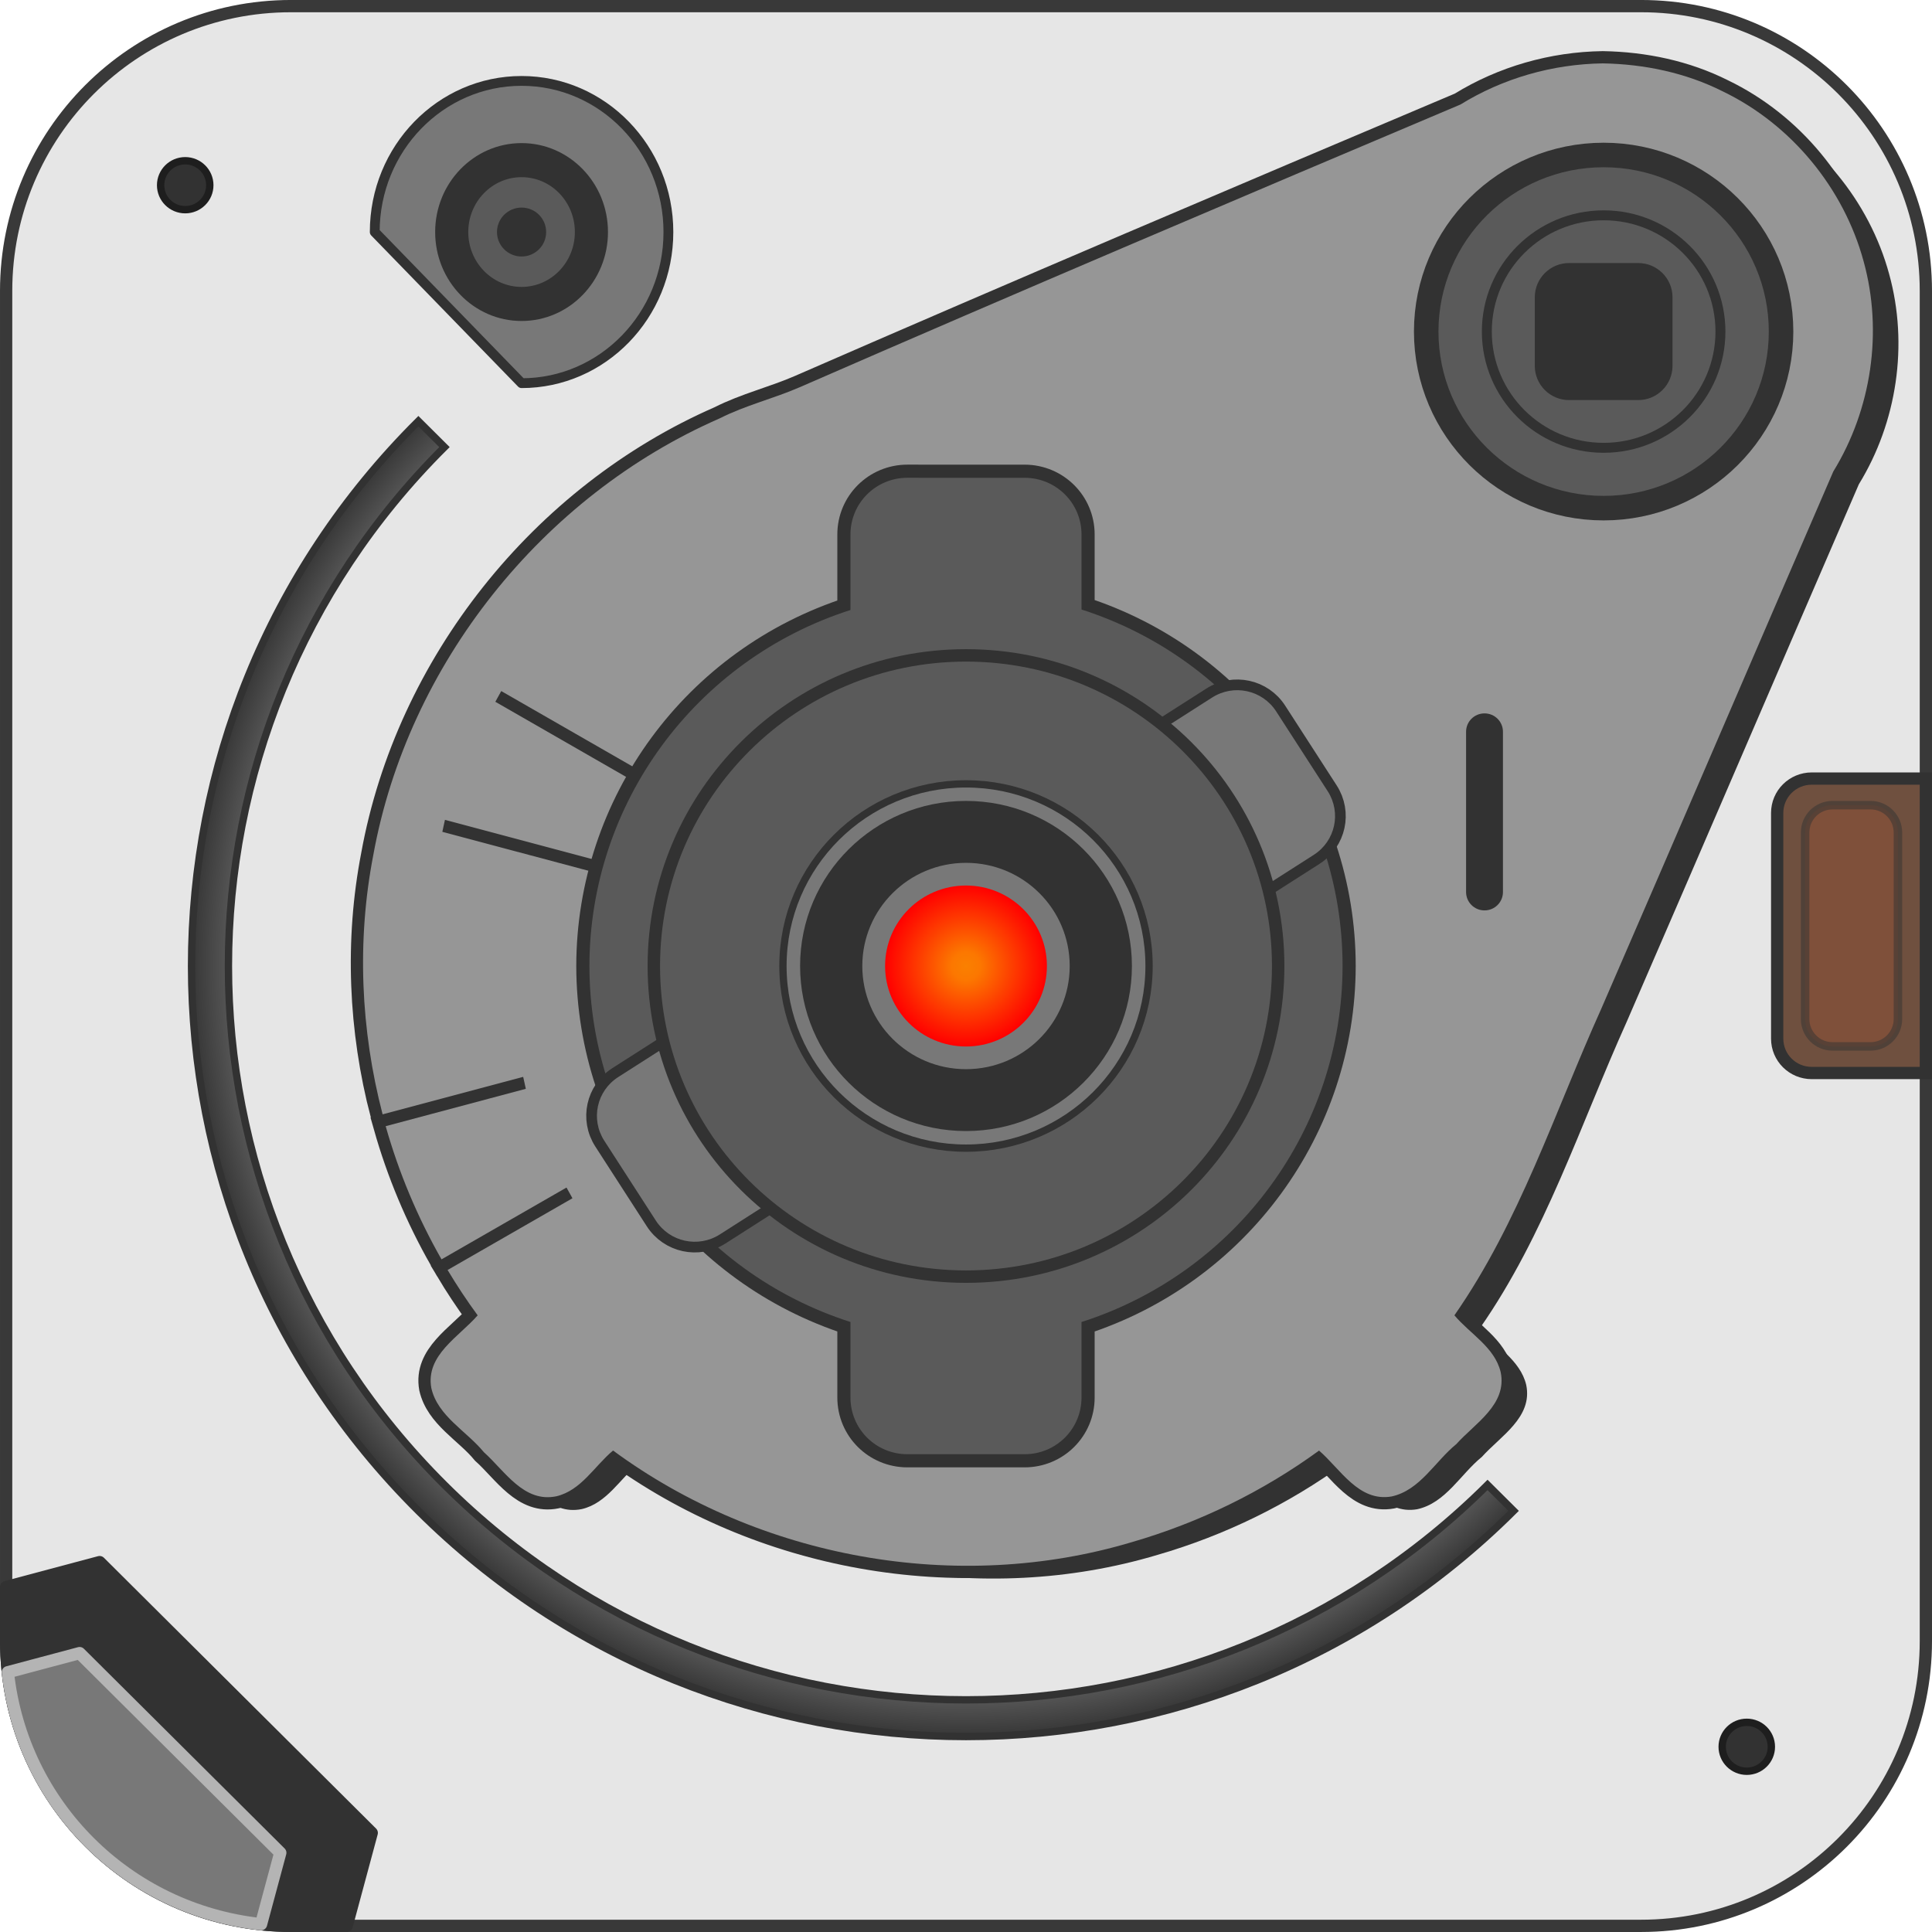
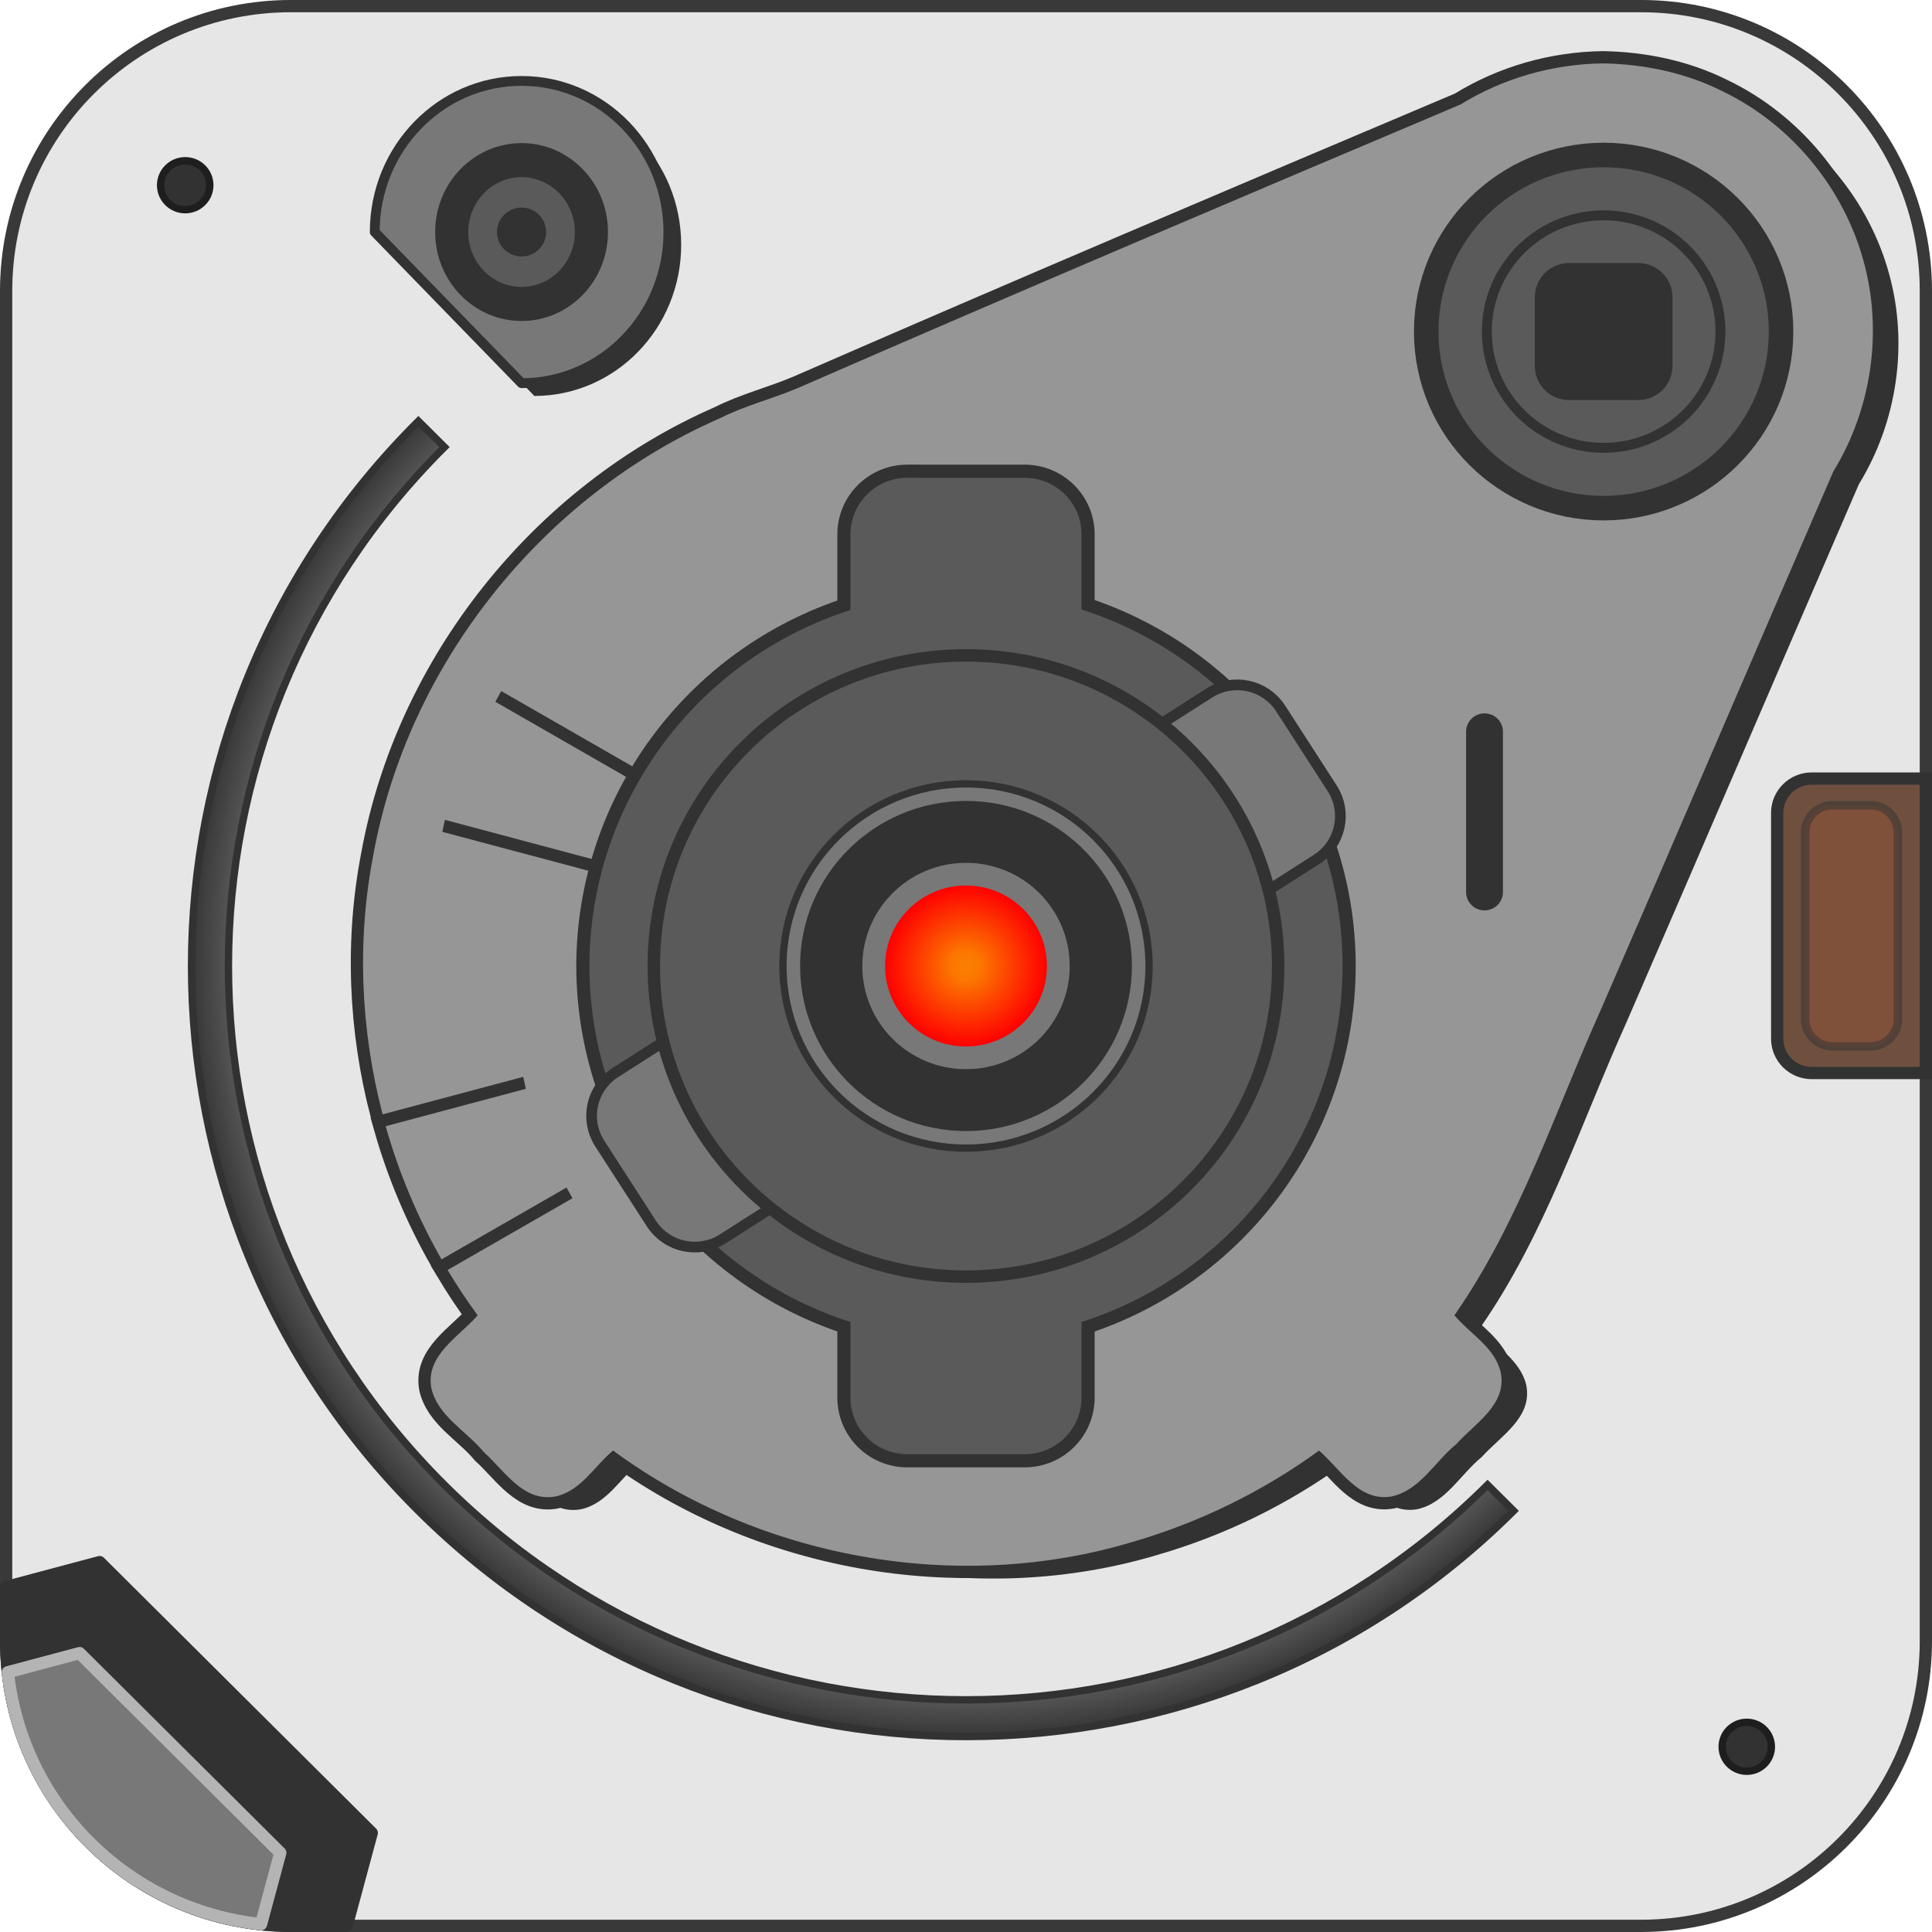
<svg xmlns="http://www.w3.org/2000/svg" xmlns:xlink="http://www.w3.org/1999/xlink" width="80mm" height="80mm" viewBox="0 0 80 80" version="1.1" id="svg1" xml:space="preserve">
  <defs id="defs1">
    <linearGradient id="linearGradient19">
      <stop style="stop-color:#fa8000;stop-opacity:1;" offset="0" id="stop19" />
      <stop style="stop-color:#fc7700;stop-opacity:1;" offset="0.179" id="stop21" />
      <stop style="stop-color:#ff0000;stop-opacity:1;" offset="1" id="stop20" />
    </linearGradient>
    <linearGradient id="linearGradient11">
      <stop style="stop-color:#b4b4b4;stop-opacity:1;" offset="0.826" id="stop17" />
      <stop style="stop-color:#5a5a5a;stop-opacity:1;" offset="0.939" id="stop16" />
      <stop style="stop-color:#323232;stop-opacity:1;" offset="1" id="stop11" />
      <stop style="stop-color:#323232;stop-opacity:0;" offset="1" id="stop12" />
    </linearGradient>
    <radialGradient xlink:href="#linearGradient11" id="radialGradient12" cx="14.144" cy="112.85" fx="14.144" fy="112.85" r="26.887" gradientTransform="matrix(1.202026,0,0,1.195951,88.70762,14.04714)" gradientUnits="userSpaceOnUse" />
    <radialGradient xlink:href="#linearGradient19" id="radialGradient20" cx="14.144" cy="112.85" fx="14.144" fy="112.85" r="3.072" gradientUnits="userSpaceOnUse" gradientTransform="matrix(1.090517,0,0,1.085006,90.28476,26.56735)" />
  </defs>
  <g id="layer1" transform="translate(-65.70885,-109.0106)">
    <rect style="display:inline;opacity:1;fill:#e6e6e6;fill-opacity:1;stroke:#393939;stroke-width:0.508;stroke-linecap:square;stroke-dasharray:none;stroke-opacity:1;paint-order:fill markers stroke" id="rect7" width="79.492" height="79.492" x="65.963" y="109.264" ry="11.791" />
    <path id="path8-5" style="fill:url(#radialGradient12);fill-opacity:1;stroke:#323232;stroke-width:0.305;stroke-linecap:square;stroke-dasharray:none;stroke-opacity:1;paint-order:fill markers stroke" d="m 83.033,126.449 a 32.069,31.907 0 0 0 0,45.123 32.069,31.907 0 0 0 45.352,0 l -1.08,-1.074 a 30.542,30.387 0 0 1 -43.192,0 30.542,30.387 0 0 1 0,-42.974 z" />
    <path id="path33-5" style="fill:#323232;fill-opacity:1;stroke:#323232;stroke-width:0;stroke-linecap:round;stroke-dasharray:none;stroke-opacity:1;paint-order:stroke fill markers" d="m 133.134,112.164 c -2.076,0.03 -4.128,0.613 -5.894,1.704 -9.138,3.864 -18.273,7.741 -27.364,11.708 -1.067,0.465 -2.248,0.749 -3.303,1.285 -7.367,3.22 -12.917,10.199 -14.348,18.08 -0.688,3.553 -0.527,7.244 0.385,10.741 l 5.821,-1.552 a 19.002,18.779 0 0 0 0.109,0.495 l -5.803,1.547 c 0.543,1.923 1.322,3.778 2.312,5.515 l 5.176,-2.974 a 19.002,18.779 0 0 0 0.246,0.444 l -5.17,2.97 c 0.385,0.644 0.8,1.272 1.245,1.878 -0.767,0.885 -2.165,1.646 -1.919,3.011 0.265,1.168 1.458,1.777 2.176,2.656 0.861,0.767 1.649,2.105 3,1.826 1.032,-0.243 1.582,-1.256 2.35,-1.895 6.07,4.469 14.255,5.96 21.499,3.788 2.772,-0.805 5.404,-2.089 7.734,-3.786 0.884,0.762 1.644,2.14 3.01,1.899 1.177,-0.261 1.79,-1.45 2.673,-2.166 0.768,-0.859 2.117,-1.639 1.837,-2.984 -0.247,-1.03 -1.27,-1.582 -1.915,-2.35 2.7,-3.873 4.152,-8.411 6.079,-12.689 3.218,-7.411 6.402,-14.841 9.61,-22.252 1.582,-2.575 2.059,-5.786 1.256,-8.699 -0.822,-3.03 -2.99,-5.67 -5.834,-7.041 -1.537,-0.773 -3.25,-1.129 -4.966,-1.159 z m -45.612,25.991 6.785,3.897 a 14.558,14.484 0 0 0 -0.267,0.431 l -6.762,-3.884 a 22.432,22.319 0 0 1 0.244,-0.444 z m -2.33,5.333 7.583,2.022 a 14.558,14.484 0 0 0 -0.119,0.492 l -7.572,-2.018 a 22.432,22.319 0 0 1 0.108,-0.496 z" />
    <path id="path33" style="opacity:1;fill:#969696;fill-opacity:1;stroke:#323232;stroke-width:1.015;stroke-linecap:round;stroke-dasharray:none;stroke-opacity:1;paint-order:stroke fill markers" d="m 132.076,111.635 c -2.076,0.03 -4.128,0.613 -5.894,1.704 -9.138,3.864 -18.273,7.741 -27.364,11.708 -1.067,0.465 -2.248,0.749 -3.303,1.285 -7.367,3.22 -12.917,10.199 -14.348,18.08 -0.688,3.553 -0.527,7.244 0.385,10.741 l 5.821,-1.552 a 19.002,18.779 0 0 0 0.109,0.495 l -5.803,1.547 c 0.543,1.923 1.322,3.778 2.312,5.515 l 5.176,-2.974 a 19.002,18.779 0 0 0 0.246,0.444 l -5.17,2.97 c 0.385,0.644 0.8,1.272 1.245,1.878 -0.767,0.885 -2.165,1.646 -1.919,3.011 0.265,1.168 1.458,1.777 2.176,2.656 0.861,0.767 1.649,2.105 3,1.826 1.032,-0.243 1.582,-1.256 2.35,-1.895 6.07,4.469 14.255,5.96 21.499,3.788 2.772,-0.805 5.404,-2.089 7.734,-3.786 0.884,0.762 1.644,2.14 3.01,1.899 1.177,-0.261 1.79,-1.45 2.673,-2.166 0.768,-0.859 2.117,-1.639 1.837,-2.984 -0.247,-1.03 -1.27,-1.582 -1.915,-2.35 2.7,-3.873 4.152,-8.411 6.079,-12.689 3.218,-7.411 6.402,-14.841 9.61,-22.252 1.582,-2.575 2.059,-5.786 1.256,-8.699 -0.822,-3.03 -2.99,-5.67 -5.834,-7.041 -1.537,-0.773 -3.25,-1.129 -4.966,-1.159 z m -45.612,25.991 6.785,3.897 a 14.558,14.484 0 0 0 -0.267,0.431 l -6.762,-3.884 a 22.432,22.319 0 0 1 0.244,-0.444 z m -2.33,5.333 7.583,2.022 a 14.558,14.484 0 0 0 -0.119,0.492 L 84.025,143.455 a 22.432,22.319 0 0 1 0.108,-0.496 z" />
    <path id="path1-8" style="fill:#5a5a5a;fill-opacity:1;stroke:#323232;stroke-width:1.088;stroke-dasharray:none;stroke-opacity:1;paint-order:stroke markers fill" d="m 103.284,128.794 c -1.307,0 -2.359,1.047 -2.359,2.347 v 3.128 a 15.594,15.515 0 0 0 -10.81,14.742 15.594,15.515 0 0 0 10.81,14.741 v 3.128 c 0,1.3 1.052,2.347 2.359,2.347 h 4.849 c 1.307,0 2.359,-1.047 2.359,-2.347 v -3.127 a 15.594,15.515 0 0 0 10.81,-14.742 15.594,15.515 0 0 0 -10.81,-14.762 v -3.107 c 0,-1.3 -1.052,-2.347 -2.359,-2.347 z" />
    <path id="path1-8-5" style="fill:#787878;fill-opacity:1;stroke:#323232;stroke-width:0.885;stroke-dasharray:none;stroke-opacity:1;paint-order:stroke markers fill" d="m 118.553,138.469 c -0.575,-0.89 -1.758,-1.146 -2.652,-0.575 l -2.152,1.375 a 12.688,12.624 0 0 0 -14.897,-0.881 12.688,12.624 0 0 0 -5.39,13.845 l -2.152,1.375 c -0.895,0.572 -1.152,1.749 -0.578,2.639 l 2.132,3.303 c 0.575,0.89 1.758,1.146 2.652,0.575 l 2.152,-1.375 a 12.688,12.624 0 0 0 14.897,0.881 12.688,12.624 0 0 0 5.404,-13.855 l 2.138,-1.366 c 0.895,-0.572 1.152,-1.749 0.578,-2.639 z" />
    <ellipse style="opacity:1;fill:#5a5a5a;fill-opacity:1;stroke:#323232;stroke-width:1.03;stroke-dasharray:none;stroke-opacity:1;paint-order:stroke markers fill" id="path1" cx="105.709" cy="149.011" rx="12.669" ry="12.605" />
    <ellipse style="fill:#787878;fill-opacity:1;stroke:#323232;stroke-width:0.604;stroke-dasharray:none;stroke-opacity:1;paint-order:stroke markers fill" id="path1-7" cx="105.709" cy="149.011" rx="7.429" ry="7.391" />
    <ellipse style="fill:#323232;fill-opacity:1;stroke:#ff0000;stroke-width:0;stroke-dasharray:none;paint-order:stroke markers fill" id="path1-5" cx="105.709" cy="149.01" rx="6.87" ry="6.835" />
    <ellipse style="opacity:1;fill:#787878;fill-opacity:1;stroke:#ff0000;stroke-width:0;stroke-dasharray:none;paint-order:stroke markers fill" id="path2" cx="105.709" cy="149.011" rx="4.294" ry="4.272" />
    <ellipse style="fill:url(#radialGradient20);stroke:none;stroke-width:0;stroke-dasharray:none;paint-order:stroke markers fill" id="path2-4" cx="105.709" cy="149.011" rx="3.35" ry="3.333" />
    <ellipse style="fill:#5a5a5a;fill-opacity:1;stroke:#323232;stroke-width:2.031;stroke-dasharray:none;stroke-opacity:1;paint-order:stroke markers fill" id="path3-1" cx="132.112" cy="122.74" rx="6.839" ry="6.804" />
    <ellipse style="fill:#5a5a5a;fill-opacity:1;stroke:#323232;stroke-width:0.823;stroke-dasharray:none;stroke-opacity:1;paint-order:stroke markers fill" id="path3-1-3" cx="132.112" cy="122.74" rx="4.631" ry="4.608" />
    <path id="rect8" style="opacity:1;fill:#6f503f;fill-opacity:1;stroke:#323232;stroke-width:0.508;stroke-linecap:square;stroke-dasharray:none;stroke-opacity:1;paint-order:fill markers stroke" d="m 140.731,141.249 c -0.793,0 -1.433,0.635 -1.433,1.425 v 9.343 c 0,0.789 0.639,1.425 1.433,1.425 h 4.724 v -12.193 z" />
    <rect style="opacity:1;fill:#323232;fill-opacity:1;stroke:#323232;stroke-width:0;stroke-linecap:square;stroke-dasharray:none;stroke-opacity:1;paint-order:fill markers stroke" id="rect9" width="1.527" height="8.157" x="126.416" y="138.551" ry="0.76" />
    <rect style="opacity:1;fill:#323232;fill-opacity:1;fill-rule:nonzero;stroke:#323232;stroke-width:0;stroke-linecap:square;stroke-dasharray:none;stroke-opacity:1;paint-order:fill markers stroke" id="rect10" width="5.703" height="5.674" x="129.261" y="119.903" ry="1.419" />
-     <path style="opacity:1;fill:#787878;fill-opacity:1;fill-rule:nonzero;stroke:#323232;stroke-width:0.406;stroke-linecap:round;stroke-linejoin:round;stroke-dasharray:none;stroke-opacity:1;paint-order:fill markers stroke" id="path17" d="m 81.226,118.619 a 6.08,6.258 0 0 1 6.08,-6.258 6.08,6.258 0 0 1 6.08,6.258 6.08,6.258 0 0 1 -6.08,6.258 z" />
+     <path style="fill:#323232;fill-opacity:1;fill-rule:nonzero;stroke:#323232;stroke-width:0;stroke-linecap:round;stroke-linejoin:round;stroke-dasharray:none;stroke-opacity:1;paint-order:fill markers stroke" id="path17-6" d="m 81.755,119.148 a 6.08,6.258 0 0 1 6.08,-6.258 6.08,6.258 0 0 1 6.08,6.258 6.08,6.258 0 0 1 -6.08,6.258 z" />
+     <path style="opacity:1;fill:#787878;fill-opacity:1;fill-rule:nonzero;stroke:#323232;stroke-width:0.406;stroke-linecap:round;stroke-linejoin:round;stroke-dasharray:none;stroke-opacity:1;paint-order:fill markers stroke" id="path17" d="m 81.226,118.619 a 6.08,6.258 0 0 1 6.08,-6.258 6.08,6.258 0 0 1 6.08,6.258 6.08,6.258 0 0 1 -6.08,6.258 z" transform="translate(1.1458333e-6)" />
    <ellipse style="fill:#323232;fill-opacity:1;fill-rule:nonzero;stroke:#323232;stroke-width:0;stroke-linecap:round;stroke-linejoin:round;stroke-dasharray:none;stroke-opacity:1;paint-order:fill markers stroke" id="path17-8" cx="87.306" cy="118.619" rx="3.578" ry="3.683" />
    <ellipse style="fill:#5a5a5a;fill-opacity:1;fill-rule:nonzero;stroke:#323232;stroke-width:0;stroke-linecap:round;stroke-linejoin:round;stroke-dasharray:none;stroke-opacity:1;paint-order:fill markers stroke" id="path17-8-3" cx="87.306" cy="118.619" rx="2.207" ry="2.272" />
    <path id="path24" style="opacity:1;fill:#323232;fill-opacity:1;fill-rule:nonzero;stroke:#323232;stroke-width:0.508;stroke-linecap:round;stroke-linejoin:round;stroke-dasharray:none;stroke-opacity:1;paint-order:fill markers stroke" d="m 69.833,173.694 -3.87,1.032 10e-7,2.24 c 2e-6,6.532 5.285,11.791 11.851,11.791 h 2.251 l 1.037,-3.85 z" />
    <path id="path24-0" style="fill:#787878;fill-opacity:1;fill-rule:nonzero;stroke:#b4b4b4;stroke-width:0.508;stroke-linecap:round;stroke-linejoin:round;stroke-dasharray:none;stroke-opacity:1;paint-order:fill markers stroke" d="m 69.004,177.462 -2.97,0.792 c 0.595,5.499 4.958,9.84 10.485,10.433 l 0.796,-2.956 z" />
    <ellipse style="opacity:1;fill:#323232;fill-opacity:1;fill-rule:nonzero;stroke:#1e1e1e;stroke-width:0.305;stroke-linecap:round;stroke-linejoin:round;stroke-dasharray:none;stroke-opacity:1;paint-order:fill markers stroke" id="path34" cx="73.378" cy="116.68" rx="1.018" ry="1.013" />
    <ellipse style="fill:#323232;fill-opacity:1;fill-rule:nonzero;stroke:#323232;stroke-width:0;stroke-linecap:round;stroke-linejoin:round;stroke-dasharray:none;stroke-opacity:1;paint-order:fill markers stroke" id="path34-9" cx="87.306" cy="118.619" rx="1.018" ry="1.013" />
    <ellipse style="fill:#323232;fill-opacity:1;fill-rule:nonzero;stroke:#1e1e1e;stroke-width:0.305;stroke-linecap:round;stroke-linejoin:round;stroke-dasharray:none;stroke-opacity:1;paint-order:fill markers stroke" id="path34-8" cx="138.039" cy="181.341" rx="1.018" ry="1.013" />
    <rect style="opacity:1;fill:#855039;fill-opacity:0.73;fill-rule:nonzero;stroke:#323232;stroke-width:0.352;stroke-linecap:round;stroke-linejoin:round;stroke-dasharray:none;stroke-opacity:0.5;paint-order:fill markers stroke" id="rect35" width="3.843" height="9.989" x="140.455" y="142.351" ry="1.133" />
  </g>
</svg>
